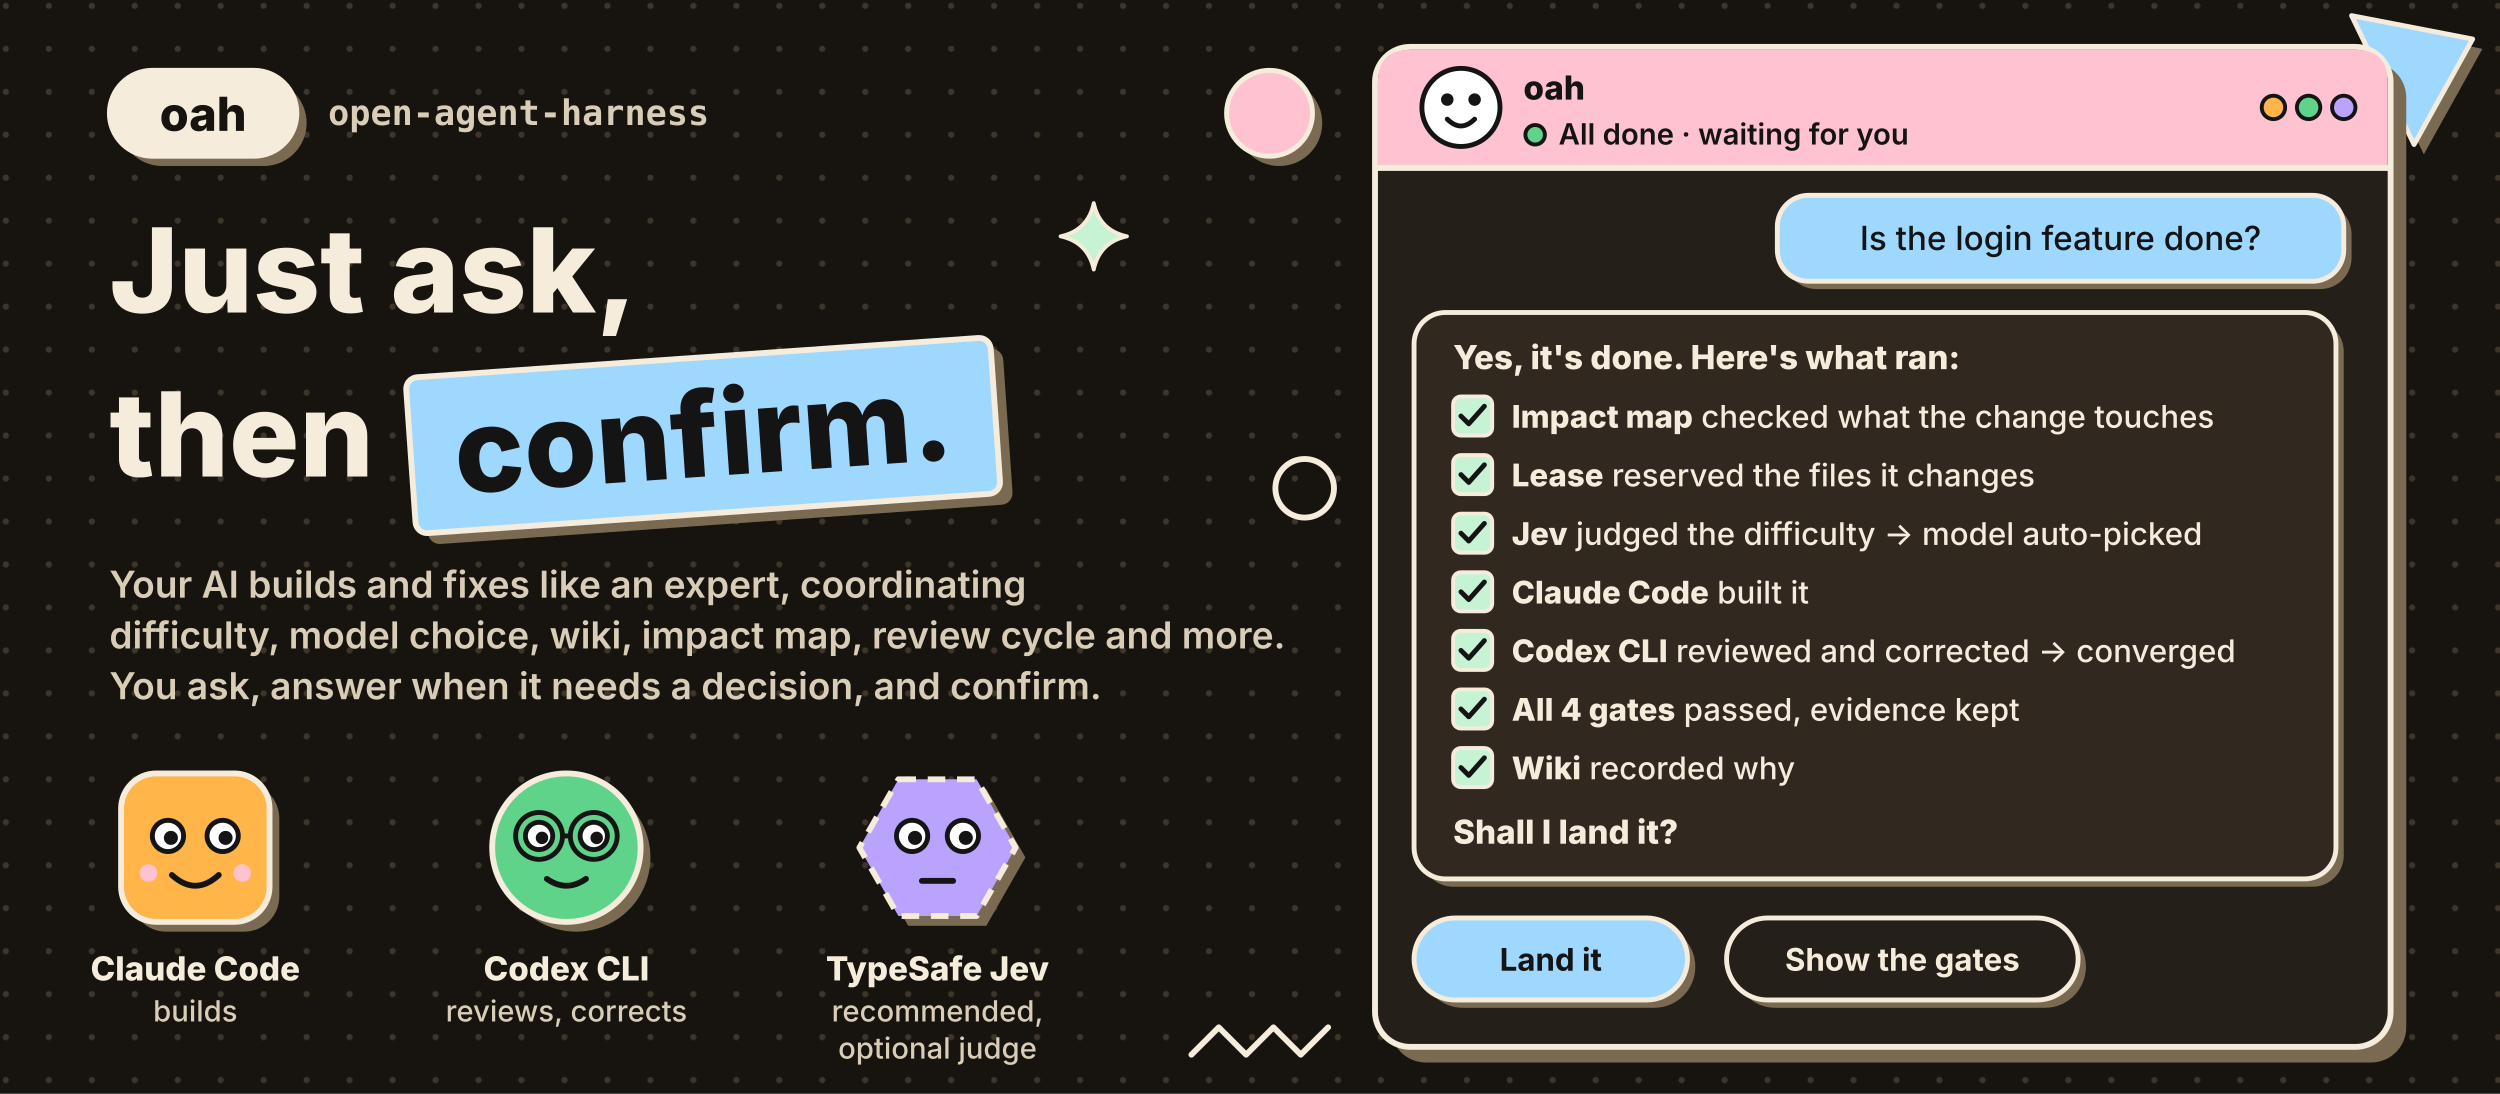
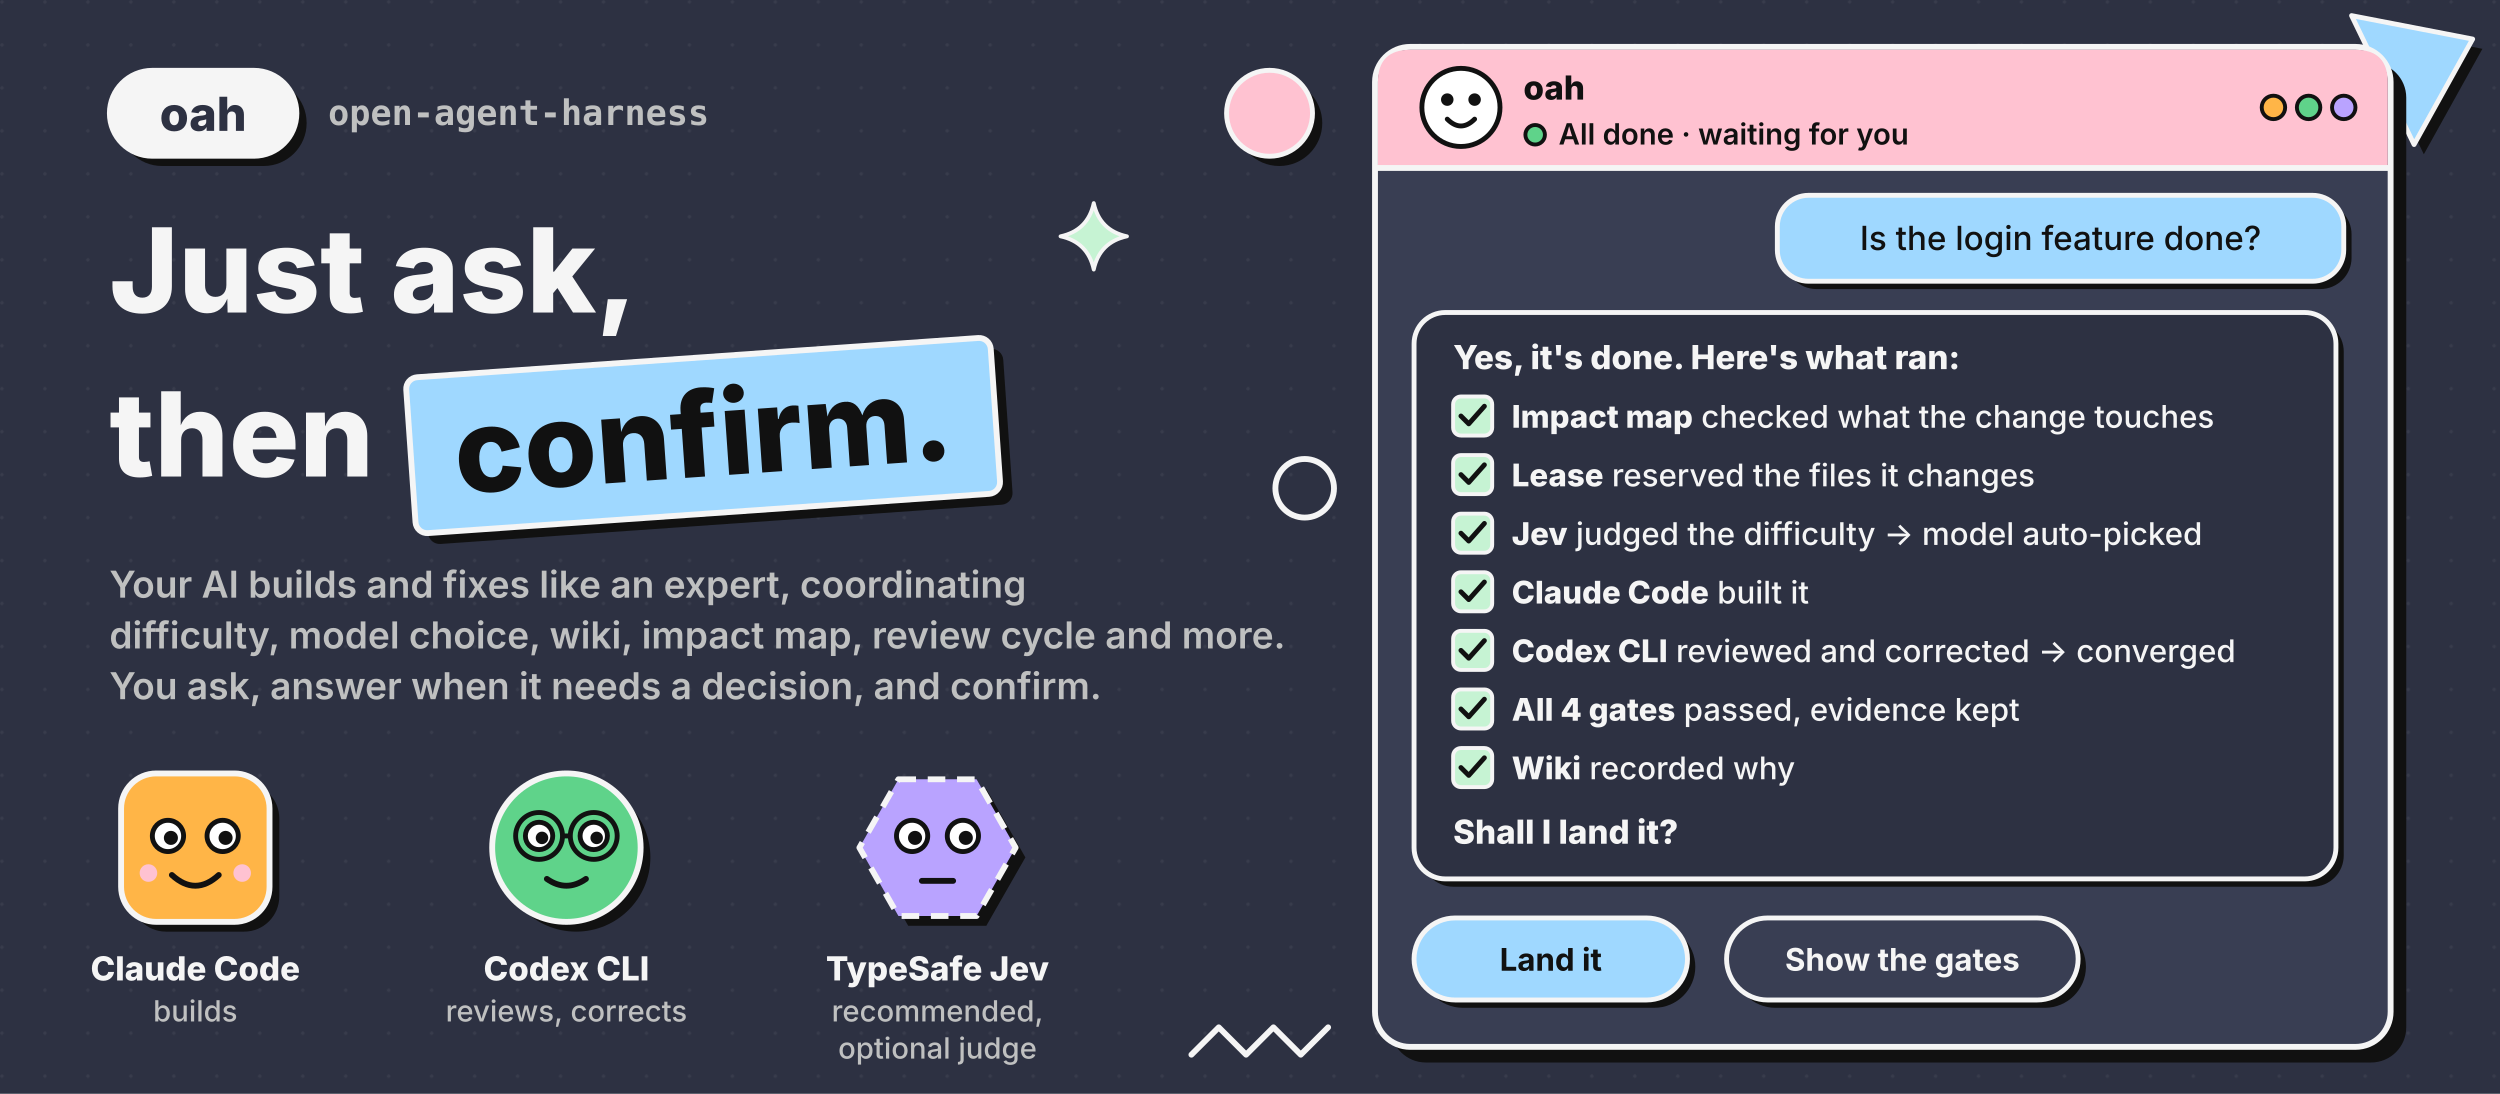
<svg xmlns="http://www.w3.org/2000/svg" viewBox="0 0 1280 560" role="img" aria-labelledby="banner-dark-title banner-dark-desc" id="banner-dark-root">
  <defs>
-     <style>#banner-dark-root { font-family: system-ui, -apple-system, "Segoe UI", sans-serif; color: #f5ecdc; }
+     <style>#banner-dark-root { font-family: system-ui, -apple-system, "Segoe UI", sans-serif; color: #f5f5f5; }
      #banner-dark-root .diagram-container { width: 100%; overflow-x: auto; }
      #banner-dark-root .display { font-family: "Arial Black", "Segoe UI Black", system-ui, -apple-system, "Segoe UI", sans-serif; font-size: 60px; font-weight: 800; }
      #banner-dark-root .brand { font-family: "Arial Black", "Segoe UI Black", system-ui, -apple-system, "Segoe UI", sans-serif; font-size: 24px; font-weight: 800; }
      #banner-dark-root .mono { font-family: ui-monospace, "SFMono-Regular", Consolas, monospace; font-size: 18px; font-weight: 600; }
      #banner-dark-root .tag { font-size: 19px; font-weight: 600; }
      #banner-dark-root .name { font-size: 17px; font-weight: 800; }
      #banner-dark-root .role { font-size: 15px; font-weight: 500; }
      #banner-dark-root .status { font-size: 15px; font-weight: 600; }
      #banner-dark-root .msg { font-size: 17px; font-weight: 500; }
      #banner-dark-root .strong { font-size: 17px; font-weight: 800; }
      #banner-dark-root .check { font-size: 16px; font-weight: 500; }
      #banner-dark-root .check-label { font-weight: 800; }
      #banner-dark-root .chip { font-size: 16px; font-weight: 700; }
      @media print {
#banner-dark-root .diagram-container { overflow-x: visible; }
}</style>
    <pattern id="banner-dark-dots" width="22" height="22" patternUnits="userSpaceOnUse">
-       <circle cx="3" cy="3" r="1.6" fill="#3d352a" />
+       <circle cx="1" cy="1" r="0.9" fill="#f5f5f5" fill-opacity=".10" />
    </pattern>
  </defs>
-   <rect x="0" y="0" width="1280" height="560" fill="#17140f" />
-   <rect x="0" y="0" width="1280" height="560" fill="url(#banner-dark-dots)" />
-   <circle cx="655" cy="63" r="22" fill="#7a6a52" />
-   <circle cx="650" cy="58" r="22" fill="#ffc2d1" stroke="#f5ecdc" stroke-width="2.5" />
-   <polygon points="1209,13 1271,25 1241,79" fill="#7a6a52" />
-   <polygon points="1204,8 1266,20 1236,74" fill="#9fd8ff" stroke="#f5ecdc" stroke-width="2.5" stroke-linejoin="round" />
-   <circle cx="668" cy="250" r="15" fill="none" stroke="#f5ecdc" stroke-width="3" />
-   <path d="M610 540 l14 -14 l14 14 l14 -14 l14 14 l14 -14" fill="none" stroke="#f5ecdc" stroke-width="3" stroke-linecap="round" stroke-linejoin="round" />
-   <path d="M560 104 Q563 118 577 121 Q563 124 560 138 Q557 124 543 121 Q557 118 560 104 Z" fill="#c6f3d3" stroke="#f5ecdc" stroke-width="2" stroke-linejoin="round" />
-   <rect x="61" y="41" width="96" height="44" rx="22" fill="#7a6a52" />
-   <rect x="56" y="36" width="96" height="44" rx="22" fill="#f5ecdc" stroke="#f5ecdc" stroke-width="2.5" />
-   <text x="104" y="67" class="brand" text-anchor="middle" fill="#17140f">oah</text>
-   <text x="168" y="64" class="mono" text-anchor="start" fill="#d9cdb8">open-agent-harness</text>
-   <text x="56" y="160" class="display" text-anchor="start" fill="#f5ecdc">Just ask,</text>
-   <text x="56" y="244" class="display" text-anchor="start" fill="#f5ecdc">then</text>
+   <rect x="0" y="0" width="1280" height="560" fill="#2d3142" />
+   <rect x="0" y="0" width="1280" height="560" fill="url(#banner-dark-dots)" opacity=".55" />
+   <circle cx="655" cy="63" r="22" fill="#111111" />
+   <circle cx="650" cy="58" r="22" fill="#ffc2d1" stroke="#f5f5f5" stroke-width="2.5" />
+   <polygon points="1209,13 1271,25 1241,79" fill="#111111" />
+   <polygon points="1204,8 1266,20 1236,74" fill="#9fd8ff" stroke="#f5f5f5" stroke-width="2.5" stroke-linejoin="round" />
+   <circle cx="668" cy="250" r="15" fill="none" stroke="#f5f5f5" stroke-width="3" />
+   <path d="M610 540 l14 -14 l14 14 l14 -14 l14 14 l14 -14" fill="none" stroke="#f5f5f5" stroke-width="3" stroke-linecap="round" stroke-linejoin="round" />
+   <path d="M560 104 Q563 118 577 121 Q563 124 560 138 Q557 124 543 121 Q557 118 560 104 Z" fill="#c6f3d3" stroke="#f5f5f5" stroke-width="2" stroke-linejoin="round" />
+   <rect x="61" y="41" width="96" height="44" rx="22" fill="#111111" />
+   <rect x="56" y="36" width="96" height="44" rx="22" fill="#f5f5f5" stroke="#f5f5f5" stroke-width="2.5" />
+   <text x="104" y="67" class="brand" text-anchor="middle" fill="#2d3142">oah</text>
+   <text x="168" y="64" class="mono" text-anchor="start" fill="#bfc0c0">open-agent-harness</text>
+   <text x="56" y="160" class="display" text-anchor="start" fill="#f5f5f5">Just ask,</text>
+   <text x="56" y="244" class="display" text-anchor="start" fill="#f5f5f5">then</text>
  <g transform="rotate(-4 360 223)">
-     <rect x="216" y="189" width="300" height="80" rx="6" fill="#7a6a52" />
-     <rect x="210" y="183" width="300" height="80" rx="6" fill="#9fd8ff" stroke="#f5ecdc" stroke-width="3" />
-     <text x="360" y="244" class="display" text-anchor="middle" fill="#141414">confirm.</text>
+     <rect x="216" y="189" width="300" height="80" rx="6" fill="#111111" />
+     <rect x="210" y="183" width="300" height="80" rx="6" fill="#9fd8ff" stroke="#f5f5f5" stroke-width="3" />
+     <text x="360" y="244" class="display" text-anchor="middle" fill="#111111">confirm.</text>
  </g>
-   <text x="56" y="306" class="tag" text-anchor="start" fill="#d9cdb8">Your AI builds and fixes like an expert, coordinating</text>
-   <text x="56" y="332" class="tag" text-anchor="start" fill="#d9cdb8">difficulty, model choice, wiki, impact map, review cycle and more.</text>
-   <text x="56" y="358" class="tag" text-anchor="start" fill="#d9cdb8">You ask, answer when it needs a decision, and confirm.</text>
-   <rect x="67" y="401" width="76" height="76" rx="18" fill="#7a6a52" />
-   <rect x="62" y="396" width="76" height="76" rx="18" fill="#ffb547" stroke="#f5ecdc" stroke-width="3" />
-   <circle cx="86" cy="428" r="8" fill="#ffffff" stroke="#141414" stroke-width="2.5" />
-   <circle cx="87.5" cy="429" r="3.6" fill="#141414" />
-   <circle cx="114" cy="428" r="8" fill="#ffffff" stroke="#141414" stroke-width="2.5" />
-   <circle cx="115.5" cy="429" r="3.6" fill="#141414" />
+   <text x="56" y="306" class="tag" text-anchor="start" fill="#bfc0c0">Your AI builds and fixes like an expert, coordinating</text>
+   <text x="56" y="332" class="tag" text-anchor="start" fill="#bfc0c0">difficulty, model choice, wiki, impact map, review cycle and more.</text>
+   <text x="56" y="358" class="tag" text-anchor="start" fill="#bfc0c0">You ask, answer when it needs a decision, and confirm.</text>
+   <rect x="67" y="401" width="76" height="76" rx="18" fill="#111111" />
+   <rect x="62" y="396" width="76" height="76" rx="18" fill="#ffb547" stroke="#f5f5f5" stroke-width="3" />
+   <circle cx="86" cy="428" r="8" fill="#ffffff" stroke="#111111" stroke-width="2.5" />
+   <circle cx="87.5" cy="429" r="3.6" fill="#111111" />
+   <circle cx="114" cy="428" r="8" fill="#ffffff" stroke="#111111" stroke-width="2.5" />
+   <circle cx="115.5" cy="429" r="3.6" fill="#111111" />
  <circle cx="76" cy="447" r="4.5" fill="#ffc2d1" />
  <circle cx="124" cy="447" r="4.5" fill="#ffc2d1" />
-   <path d="M88 448 Q100 459 112 448" fill="none" stroke="#141414" stroke-width="3" stroke-linecap="round" />
-   <circle cx="295" cy="439" r="38" fill="#7a6a52" />
-   <circle cx="290" cy="434" r="38" fill="#5fd38a" stroke="#f5ecdc" stroke-width="3" />
-   <circle cx="276" cy="428" r="7" fill="#ffffff" stroke="#141414" stroke-width="2.5" />
-   <circle cx="277.5" cy="429" r="3.2" fill="#141414" />
-   <circle cx="304" cy="428" r="7" fill="#ffffff" stroke="#141414" stroke-width="2.5" />
-   <circle cx="305.5" cy="429" r="3.2" fill="#141414" />
-   <circle cx="276" cy="428" r="12" fill="none" stroke="#141414" stroke-width="2.5" />
-   <circle cx="304" cy="428" r="12" fill="none" stroke="#141414" stroke-width="2.5" />
-   <line x1="288" y1="428" x2="292" y2="428" stroke="#141414" stroke-width="2.5" />
-   <path d="M280 450 Q290 457 300 450" fill="none" stroke="#141414" stroke-width="3" stroke-linecap="round" />
-   <polygon points="465,404 505,404 525,439 505,474 465,474 445,439" fill="#7a6a52" />
-   <polygon points="460,399 500,399 520,434 500,469 460,469 440,434" fill="#b9a3ff" stroke="#f5ecdc" stroke-width="3" stroke-dasharray="9 6" stroke-linejoin="round" />
-   <circle cx="467" cy="428" r="8" fill="#ffffff" stroke="#141414" stroke-width="2.5" />
-   <circle cx="468.5" cy="429" r="3.6" fill="#141414" />
-   <circle cx="493" cy="428" r="8" fill="#ffffff" stroke="#141414" stroke-width="2.5" />
-   <circle cx="494.5" cy="429" r="3.6" fill="#141414" />
-   <line x1="472" y1="451" x2="488" y2="451" stroke="#141414" stroke-width="3" stroke-linecap="round" />
-   <text x="100" y="502" class="name" text-anchor="middle" fill="#f5ecdc">Claude Code</text>
-   <text x="100" y="523" class="role" text-anchor="middle" fill="#d9cdb8">builds</text>
-   <text x="290" y="502" class="name" text-anchor="middle" fill="#f5ecdc">Codex CLI</text>
-   <text x="290" y="523" class="role" text-anchor="middle" fill="#d9cdb8">reviews, corrects</text>
-   <text x="480" y="502" class="name" text-anchor="middle" fill="#f5ecdc">TypeSafe Jev</text>
-   <text x="480" y="523" class="role" text-anchor="middle" fill="#d9cdb8">recommended,</text>
-   <text x="480" y="542" class="role" text-anchor="middle" fill="#d9cdb8">optional judge</text>
-   <rect x="712" y="32" width="520" height="512" rx="18" fill="#7a6a52" />
-   <rect x="704" y="24" width="520" height="512" rx="18" fill="#241f18" stroke="#f5ecdc" stroke-width="3" />
+   <path d="M88 448 Q100 459 112 448" fill="none" stroke="#111111" stroke-width="3" stroke-linecap="round" />
+   <circle cx="295" cy="439" r="38" fill="#111111" />
+   <circle cx="290" cy="434" r="38" fill="#5fd38a" stroke="#f5f5f5" stroke-width="3" />
+   <circle cx="276" cy="428" r="7" fill="#ffffff" stroke="#111111" stroke-width="2.5" />
+   <circle cx="277.5" cy="429" r="3.2" fill="#111111" />
+   <circle cx="304" cy="428" r="7" fill="#ffffff" stroke="#111111" stroke-width="2.5" />
+   <circle cx="305.5" cy="429" r="3.2" fill="#111111" />
+   <circle cx="276" cy="428" r="12" fill="none" stroke="#111111" stroke-width="2.5" />
+   <circle cx="304" cy="428" r="12" fill="none" stroke="#111111" stroke-width="2.5" />
+   <line x1="288" y1="428" x2="292" y2="428" stroke="#111111" stroke-width="2.5" />
+   <path d="M280 450 Q290 457 300 450" fill="none" stroke="#111111" stroke-width="3" stroke-linecap="round" />
+   <polygon points="465,404 505,404 525,439 505,474 465,474 445,439" fill="#111111" />
+   <polygon points="460,399 500,399 520,434 500,469 460,469 440,434" fill="#b9a3ff" stroke="#f5f5f5" stroke-width="3" stroke-dasharray="9 6" stroke-linejoin="round" />
+   <circle cx="467" cy="428" r="8" fill="#ffffff" stroke="#111111" stroke-width="2.5" />
+   <circle cx="468.5" cy="429" r="3.6" fill="#111111" />
+   <circle cx="493" cy="428" r="8" fill="#ffffff" stroke="#111111" stroke-width="2.5" />
+   <circle cx="494.5" cy="429" r="3.6" fill="#111111" />
+   <line x1="472" y1="451" x2="488" y2="451" stroke="#111111" stroke-width="3" stroke-linecap="round" />
+   <text x="100" y="502" class="name" text-anchor="middle" fill="#f5f5f5">Claude Code</text>
+   <text x="100" y="523" class="role" text-anchor="middle" fill="#bfc0c0">builds</text>
+   <text x="290" y="502" class="name" text-anchor="middle" fill="#f5f5f5">Codex CLI</text>
+   <text x="290" y="523" class="role" text-anchor="middle" fill="#bfc0c0">reviews, corrects</text>
+   <text x="480" y="502" class="name" text-anchor="middle" fill="#f5f5f5">TypeSafe Jev</text>
+   <text x="480" y="523" class="role" text-anchor="middle" fill="#bfc0c0">recommended,</text>
+   <text x="480" y="542" class="role" text-anchor="middle" fill="#bfc0c0">optional judge</text>
+   <rect x="712" y="32" width="520" height="512" rx="18" fill="#111111" />
+   <rect x="704" y="24" width="520" height="512" rx="18" fill="#393e53" stroke="#f5f5f5" stroke-width="3" />
  <path d="M705.5 42 Q705.5 25.5 722 25.5 L1206 25.5 Q1222.5 25.5 1222.5 42 L1222.5 86 L705.5 86 Z" fill="#ffc2d1" />
-   <line x1="704" y1="86" x2="1224" y2="86" stroke="#f5ecdc" stroke-width="3" />
-   <circle cx="748" cy="55" r="20" fill="#ffffff" stroke="#141414" stroke-width="2.5" />
-   <circle cx="741" cy="51" r="3.2" fill="#141414" />
-   <circle cx="755" cy="51" r="3.2" fill="#141414" />
-   <path d="M741 61 Q748 68 755 61" fill="none" stroke="#141414" stroke-width="2.5" stroke-linecap="round" />
-   <text x="780" y="51" class="name" text-anchor="start" fill="#141414">oah</text>
-   <circle cx="786" cy="69" r="5" fill="#5fd38a" stroke="#141414" stroke-width="2" />
-   <text x="798" y="74" class="status" text-anchor="start" fill="#141414">All done · waiting for you</text>
-   <circle cx="1164" cy="55" r="6" fill="#ffb547" stroke="#141414" stroke-width="2" />
-   <circle cx="1182" cy="55" r="6" fill="#5fd38a" stroke="#141414" stroke-width="2" />
-   <circle cx="1200" cy="55" r="6" fill="#b9a3ff" stroke="#141414" stroke-width="2" />
-   <rect x="914" y="104" width="290" height="44" rx="16" fill="#7a6a52" />
-   <rect x="910" y="100" width="290" height="44" rx="16" fill="#9fd8ff" stroke="#f5ecdc" stroke-width="2.5" />
-   <text x="1055" y="128" class="msg" text-anchor="middle" fill="#141414">Is the login feature done?</text>
-   <rect x="728" y="164" width="472" height="290" rx="16" fill="#7a6a52" />
-   <rect x="724" y="160" width="472" height="290" rx="16" fill="#312920" stroke="#f5ecdc" stroke-width="2.5" />
-   <text x="744" y="189" class="strong" text-anchor="start" fill="#f5ecdc">Yes, it's done. Here's what ran:</text>
-   <rect x="744" y="203" width="20" height="20" rx="4" fill="#c6f3d3" stroke="#f5ecdc" stroke-width="2" />
-   <path d="M748 213 l4 4 l8 -9" fill="none" stroke="#141414" stroke-width="2.5" stroke-linecap="round" stroke-linejoin="round" />
-   <text x="774" y="219" class="check" text-anchor="start" fill="#f5ecdc">
+   <line x1="704" y1="86" x2="1224" y2="86" stroke="#f5f5f5" stroke-width="3" />
+   <circle cx="748" cy="55" r="20" fill="#ffffff" stroke="#111111" stroke-width="2.5" />
+   <circle cx="741" cy="51" r="3.2" fill="#111111" />
+   <circle cx="755" cy="51" r="3.2" fill="#111111" />
+   <path d="M741 61 Q748 68 755 61" fill="none" stroke="#111111" stroke-width="2.5" stroke-linecap="round" />
+   <text x="780" y="51" class="name" text-anchor="start" fill="#111111">oah</text>
+   <circle cx="786" cy="69" r="5" fill="#5fd38a" stroke="#111111" stroke-width="2" />
+   <text x="798" y="74" class="status" text-anchor="start" fill="#111111">All done · waiting for you</text>
+   <circle cx="1164" cy="55" r="6" fill="#ffb547" stroke="#111111" stroke-width="2" />
+   <circle cx="1182" cy="55" r="6" fill="#5fd38a" stroke="#111111" stroke-width="2" />
+   <circle cx="1200" cy="55" r="6" fill="#b9a3ff" stroke="#111111" stroke-width="2" />
+   <rect x="914" y="104" width="290" height="44" rx="16" fill="#111111" />
+   <rect x="910" y="100" width="290" height="44" rx="16" fill="#9fd8ff" stroke="#f5f5f5" stroke-width="2.5" />
+   <text x="1055" y="128" class="msg" text-anchor="middle" fill="#111111">Is the login feature done?</text>
+   <rect x="728" y="164" width="472" height="290" rx="16" fill="#111111" />
+   <rect x="724" y="160" width="472" height="290" rx="16" fill="#2d3142" stroke="#f5f5f5" stroke-width="2.5" />
+   <text x="744" y="189" class="strong" text-anchor="start" fill="#f5f5f5">Yes, it's done. Here's what ran:</text>
+   <rect x="744" y="203" width="20" height="20" rx="4" fill="#c6f3d3" stroke="#f5f5f5" stroke-width="2" />
+   <path d="M748 213 l4 4 l8 -9" fill="none" stroke="#111111" stroke-width="2.5" stroke-linecap="round" stroke-linejoin="round" />
+   <text x="774" y="219" class="check" text-anchor="start" fill="#f5f5f5">
    <tspan class="check-label">Impact map</tspan> checked what the change touches</text>
-   <rect x="744" y="233" width="20" height="20" rx="4" fill="#c6f3d3" stroke="#f5ecdc" stroke-width="2" />
-   <path d="M748 243 l4 4 l8 -9" fill="none" stroke="#141414" stroke-width="2.5" stroke-linecap="round" stroke-linejoin="round" />
-   <text x="774" y="249" class="check" text-anchor="start" fill="#f5ecdc">
+   <rect x="744" y="233" width="20" height="20" rx="4" fill="#c6f3d3" stroke="#f5f5f5" stroke-width="2" />
+   <path d="M748 243 l4 4 l8 -9" fill="none" stroke="#111111" stroke-width="2.5" stroke-linecap="round" stroke-linejoin="round" />
+   <text x="774" y="249" class="check" text-anchor="start" fill="#f5f5f5">
    <tspan class="check-label">Lease</tspan> reserved the files it changes</text>
-   <rect x="744" y="263" width="20" height="20" rx="4" fill="#c6f3d3" stroke="#f5ecdc" stroke-width="2" />
-   <path d="M748 273 l4 4 l8 -9" fill="none" stroke="#141414" stroke-width="2.5" stroke-linecap="round" stroke-linejoin="round" />
-   <text x="774" y="279" class="check" text-anchor="start" fill="#f5ecdc">
+   <rect x="744" y="263" width="20" height="20" rx="4" fill="#c6f3d3" stroke="#f5f5f5" stroke-width="2" />
+   <path d="M748 273 l4 4 l8 -9" fill="none" stroke="#111111" stroke-width="2.5" stroke-linecap="round" stroke-linejoin="round" />
+   <text x="774" y="279" class="check" text-anchor="start" fill="#f5f5f5">
    <tspan class="check-label">Jev</tspan> judged the difficulty → model auto-picked</text>
-   <rect x="744" y="293" width="20" height="20" rx="4" fill="#c6f3d3" stroke="#f5ecdc" stroke-width="2" />
-   <path d="M748 303 l4 4 l8 -9" fill="none" stroke="#141414" stroke-width="2.5" stroke-linecap="round" stroke-linejoin="round" />
-   <text x="774" y="309" class="check" text-anchor="start" fill="#f5ecdc">
+   <rect x="744" y="293" width="20" height="20" rx="4" fill="#c6f3d3" stroke="#f5f5f5" stroke-width="2" />
+   <path d="M748 303 l4 4 l8 -9" fill="none" stroke="#111111" stroke-width="2.5" stroke-linecap="round" stroke-linejoin="round" />
+   <text x="774" y="309" class="check" text-anchor="start" fill="#f5f5f5">
    <tspan class="check-label">Claude Code</tspan> built it</text>
-   <rect x="744" y="323" width="20" height="20" rx="4" fill="#c6f3d3" stroke="#f5ecdc" stroke-width="2" />
-   <path d="M748 333 l4 4 l8 -9" fill="none" stroke="#141414" stroke-width="2.5" stroke-linecap="round" stroke-linejoin="round" />
-   <text x="774" y="339" class="check" text-anchor="start" fill="#f5ecdc">
+   <rect x="744" y="323" width="20" height="20" rx="4" fill="#c6f3d3" stroke="#f5f5f5" stroke-width="2" />
+   <path d="M748 333 l4 4 l8 -9" fill="none" stroke="#111111" stroke-width="2.5" stroke-linecap="round" stroke-linejoin="round" />
+   <text x="774" y="339" class="check" text-anchor="start" fill="#f5f5f5">
    <tspan class="check-label">Codex CLI</tspan> reviewed and corrected → converged</text>
-   <rect x="744" y="353" width="20" height="20" rx="4" fill="#c6f3d3" stroke="#f5ecdc" stroke-width="2" />
-   <path d="M748 363 l4 4 l8 -9" fill="none" stroke="#141414" stroke-width="2.5" stroke-linecap="round" stroke-linejoin="round" />
-   <text x="774" y="369" class="check" text-anchor="start" fill="#f5ecdc">
+   <rect x="744" y="353" width="20" height="20" rx="4" fill="#c6f3d3" stroke="#f5f5f5" stroke-width="2" />
+   <path d="M748 363 l4 4 l8 -9" fill="none" stroke="#111111" stroke-width="2.5" stroke-linecap="round" stroke-linejoin="round" />
+   <text x="774" y="369" class="check" text-anchor="start" fill="#f5f5f5">
    <tspan class="check-label">All 4 gates</tspan> passed, evidence kept</text>
-   <rect x="744" y="383" width="20" height="20" rx="4" fill="#c6f3d3" stroke="#f5ecdc" stroke-width="2" />
-   <path d="M748 393 l4 4 l8 -9" fill="none" stroke="#141414" stroke-width="2.5" stroke-linecap="round" stroke-linejoin="round" />
-   <text x="774" y="399" class="check" text-anchor="start" fill="#f5ecdc">
+   <rect x="744" y="383" width="20" height="20" rx="4" fill="#c6f3d3" stroke="#f5f5f5" stroke-width="2" />
+   <path d="M748 393 l4 4 l8 -9" fill="none" stroke="#111111" stroke-width="2.5" stroke-linecap="round" stroke-linejoin="round" />
+   <text x="774" y="399" class="check" text-anchor="start" fill="#f5f5f5">
    <tspan class="check-label">Wiki</tspan> recorded why</text>
-   <text x="744" y="432" class="strong" text-anchor="start" fill="#f5ecdc">Shall I land it?</text>
-   <rect x="728" y="474" width="140" height="42" rx="21" fill="#7a6a52" />
-   <rect x="724" y="470" width="140" height="42" rx="21" fill="#9fd8ff" stroke="#f5ecdc" stroke-width="2.5" />
-   <text x="794" y="497" class="chip" text-anchor="middle" fill="#141414">Land it</text>
-   <rect x="888" y="474" width="180" height="42" rx="21" fill="#7a6a52" />
-   <rect x="884" y="470" width="180" height="42" rx="21" fill="#241f18" stroke="#f5ecdc" stroke-width="2.5" />
-   <text x="974" y="497" class="chip" text-anchor="middle" fill="#f5ecdc">Show the gates</text>
+   <text x="744" y="432" class="strong" text-anchor="start" fill="#f5f5f5">Shall I land it?</text>
+   <rect x="728" y="474" width="140" height="42" rx="21" fill="#111111" />
+   <rect x="724" y="470" width="140" height="42" rx="21" fill="#9fd8ff" stroke="#f5f5f5" stroke-width="2.5" />
+   <text x="794" y="497" class="chip" text-anchor="middle" fill="#111111">Land it</text>
+   <rect x="888" y="474" width="180" height="42" rx="21" fill="#111111" />
+   <rect x="884" y="470" width="180" height="42" rx="21" fill="#393e53" stroke="#f5f5f5" stroke-width="2.5" />
+   <text x="974" y="497" class="chip" text-anchor="middle" fill="#f5f5f5">Show the gates</text>
</svg>
